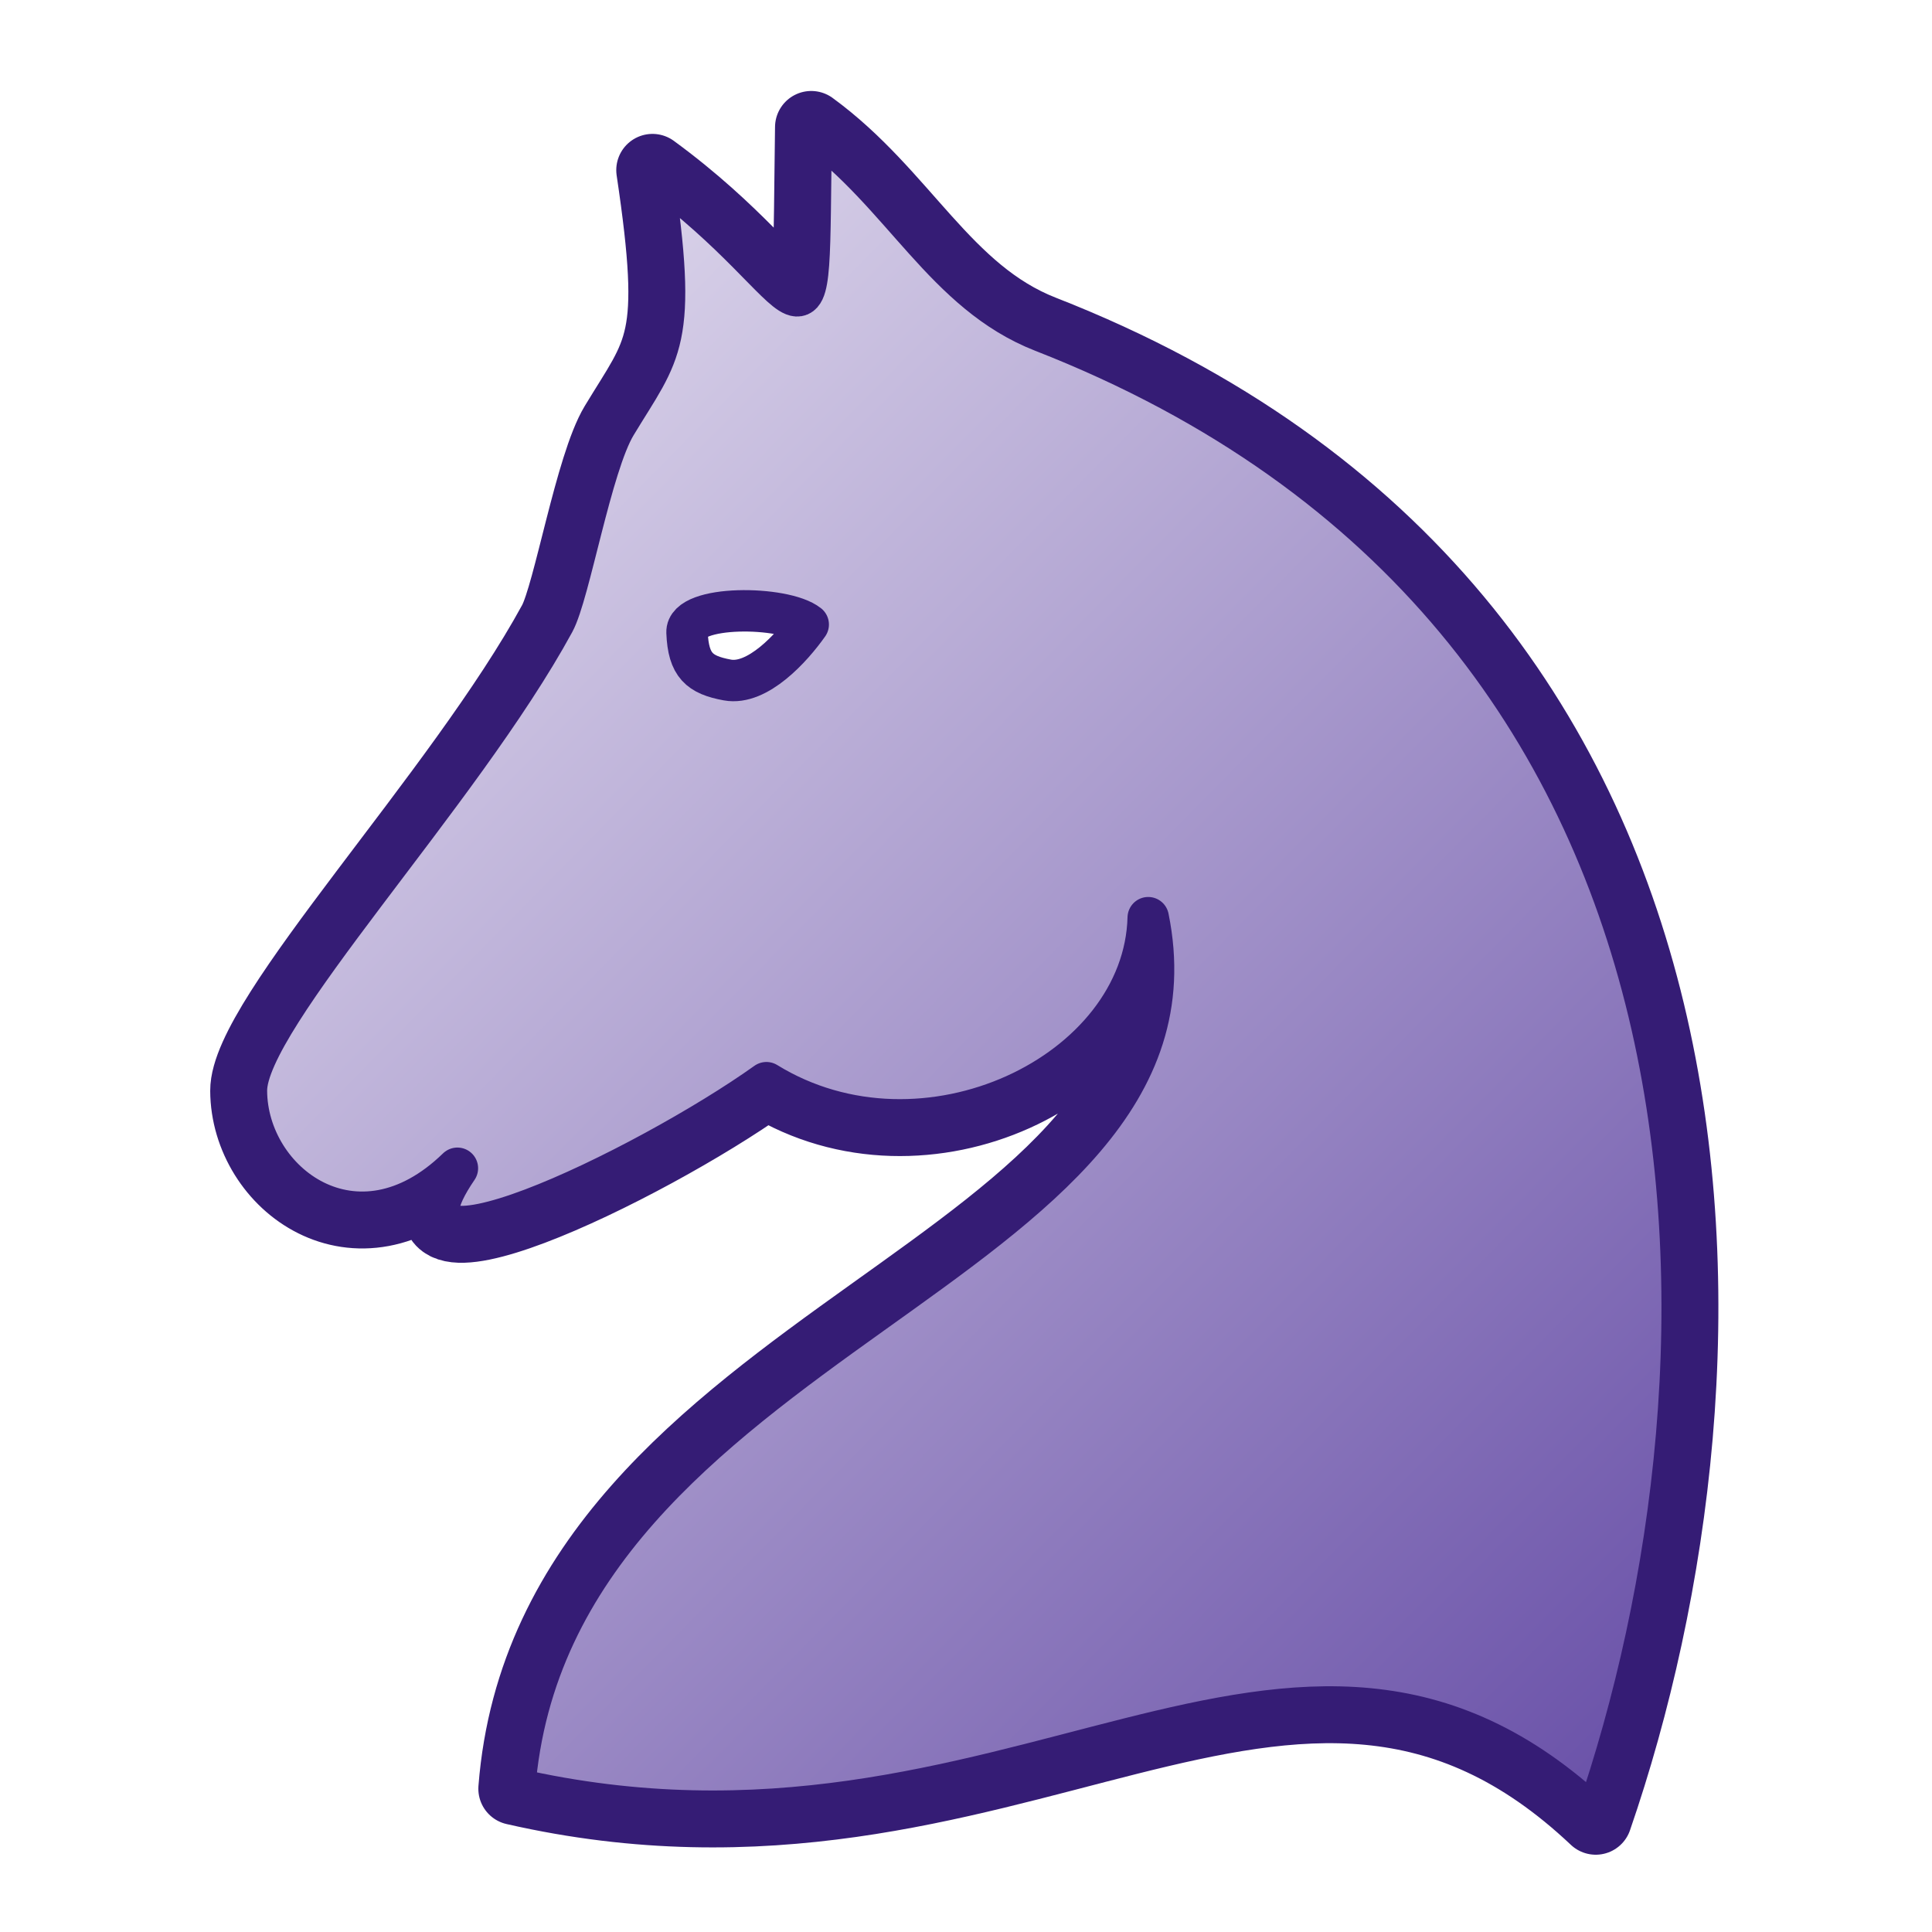
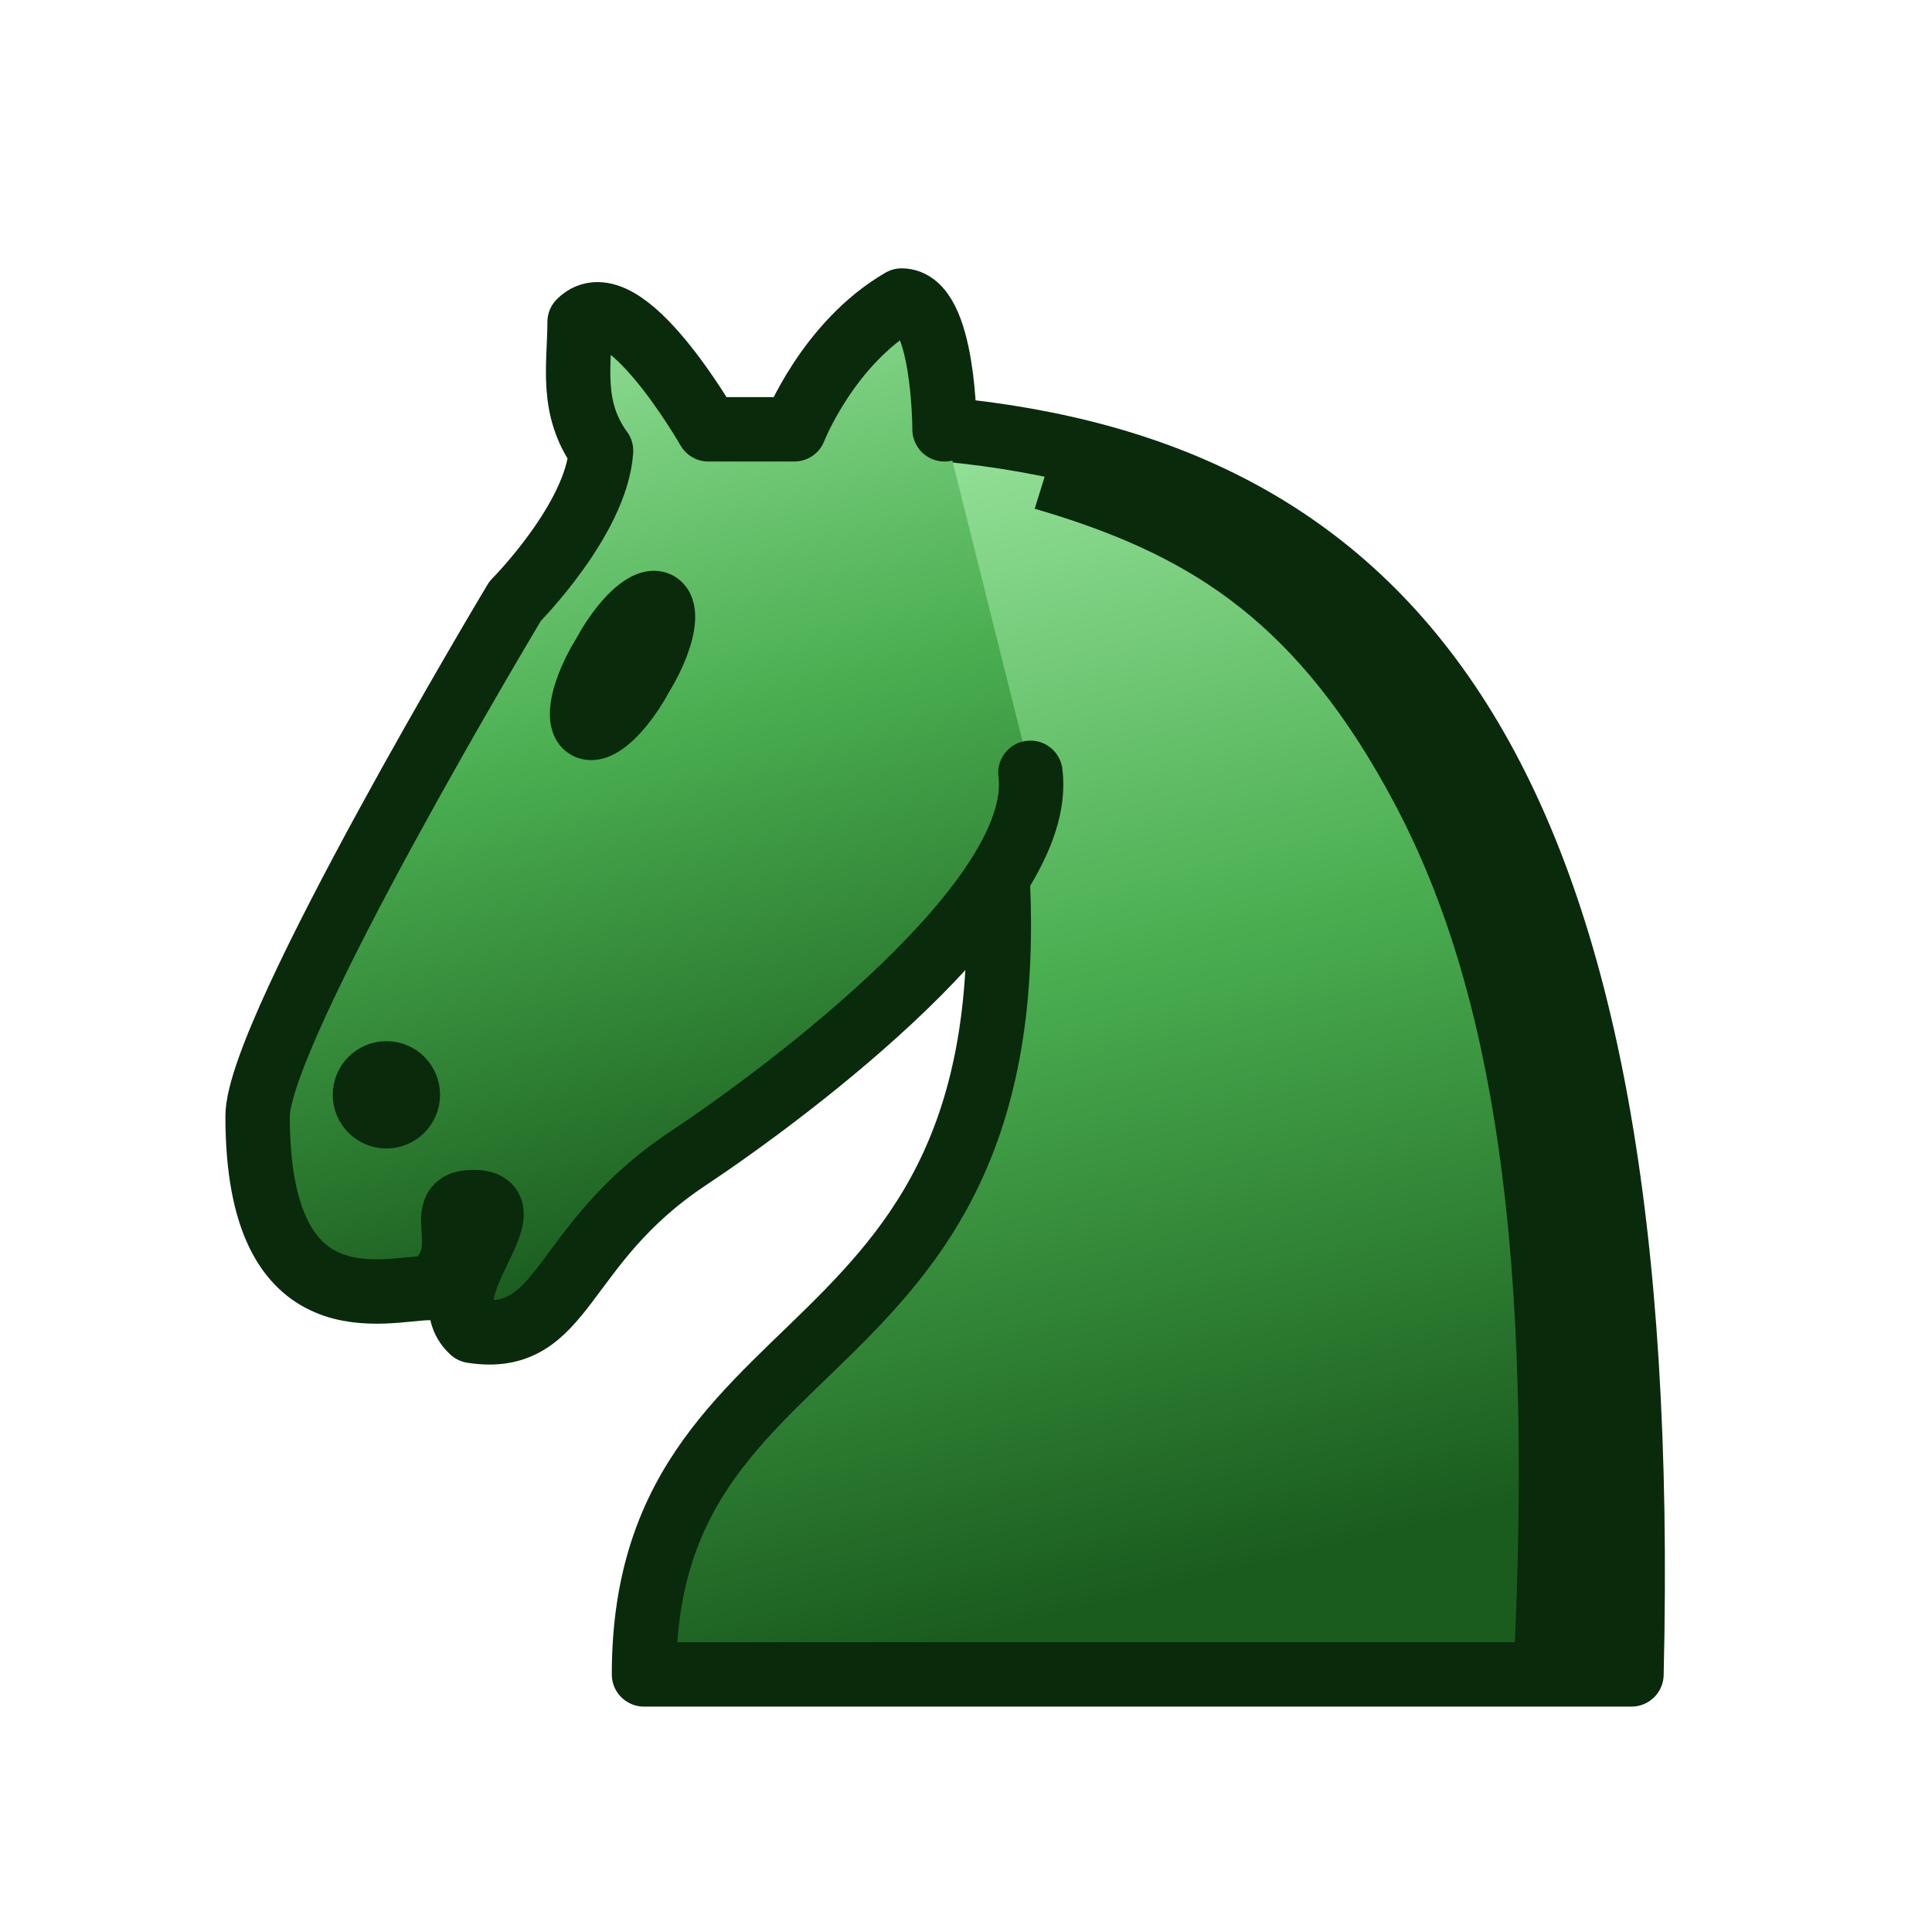
- <svg xmlns="http://www.w3.org/2000/svg" xmlns:xlink="http://www.w3.org/1999/xlink" id="knight" width="700pt" height="700pt" viewBox="0 0 933.333 933.333">
-   <style id="style-base">.base{fill-opacity:1;fill-rule:evenodd;stroke-miterlimit:4;stroke-dasharray:none;stroke-linecap:round;stroke-linejoin:round;stroke-opacity:1}.stroke-color{stroke:#351c75}</style>
-   <defs id="defs36222">
-     <linearGradient id="fillGradient">
-       <stop id="stop0" offset="0" style="stop-color:#d9d2e9;stop-opacity:1" />
-       <stop id="stop1" offset="1" style="stop-color:#674ea7;stop-opacity:1" />
+ <svg xmlns="http://www.w3.org/2000/svg" viewBox="0 0 45 45">
+   <defs>
+     <linearGradient id="bGrad" x1="0.2" y1="1" x2="0" y2="0">
+       <stop offset="0%" stop-color="#1a5c1e" />
+       <stop offset="50%" stop-color="#4aae50" />
+       <stop offset="100%" stop-color="#a0e8a4" />
    </linearGradient>
-     <linearGradient xlink:href="#fillGradient" id="main-gradient" x1="163.677" x2="741.164" y1="244.156" y2="814.156" gradientTransform="translate(-23.077 -23.377)scale(1.10882)" gradientUnits="userSpaceOnUse" />
  </defs>
-   <path id="boundary" d="M391.91 61.45c-1.872 129.02 4.719 80.296-76.698 20.736 12.565 84.162 4.036 86.935-17.714 122.95-11.903 19.71-22.394 81.77-29.842 95.449-45.132 82.89-148.785 191.103-148.607 226.381.227 44.656 53.337 84.63 101.92 37.407-45.452 66.536 91.773-.302 149.28-41.341 76.122 46.86 182.47-4.418 184.447-79.712 34.64 170.31-288.835 199.89-306.114 420.796 241.083 55.034 375.362-124.27 522.306 14.384 75.118-217.801 82.05-581.866-267.162-718.365-47.462-18.553-67.401-66.275-111.817-98.685Z" class="base stroke-color" style="fill:none;stroke-width:35" />
-   <path id="main" d="M391.91 61.45c-1.872 129.02 4.719 80.296-76.698 20.736 12.565 84.162 4.036 86.935-17.714 122.95-11.903 19.71-22.394 81.77-29.842 95.449-45.132 82.89-148.785 191.103-148.607 226.381.227 44.656 53.337 84.63 101.92 37.407-45.452 66.536 91.773-.302 149.28-41.341 76.122 46.86 182.47-4.418 184.447-79.712 34.64 170.31-288.835 199.89-306.114 420.796 241.083 55.034 375.362-124.27 522.306 14.384 75.118-217.801 82.05-581.866-267.162-718.365-47.462-18.553-67.401-66.275-111.817-98.685Zm-1.458 240.252c-7.892 11.198-24.49 29.475-39.052 26.8-13.465-2.475-18.883-7.04-19.504-22.984-.523-13.426 47.048-12.993 58.556-3.816" class="base stroke-color" style="fill:url(#main-gradient);stroke-width:20" />
+   <g fill="none" fill-rule="evenodd" stroke="#0a2a0c" stroke-linecap="round" stroke-linejoin="round" stroke-width="1.5">
+     <path fill="url(#bGrad)" d="M22 10c10.5 1 16.5 8 16 29H15c0-9 10-6.5 8-21" />
+     <path fill="url(#bGrad)" d="M24 18c.38 2.91-5.55 7.37-8 9-3 2-2.82 4.34-5 4-1.04-.94 1.41-3.04 0-3-1 0 .19 1.23-1 2-1 0-4 1-4-4 0-2 6-12 6-12s1.89-1.9 2-3.5c-.73-1-.5-2-.5-3 1-1 3 2.5 3 2.5h2s.78-2 2.5-3c1 0 1 3 1 3" />
+     <path fill="#0a2a0c" stroke="#0a2a0c" d="M9.5 25.5a.5.5 0 1 1-1 0 .5.5 0 1 1 1 0m5.43-9.75a.5 1.5 30 1 1-.86-.5.5 1.5 30 1 1 .86.5" />
+     <path fill="#0a2a0c" stroke="none" d="m24.55 10.4-.45 1.45.5.15c3.15 1 5.65 2.49 7.9 6.75S35.75 29.06 35.25 39l-.05.5h2.25l.05-.5c.5-10.06-.88-16.85-3.25-21.34s-5.79-6.64-9.19-7.16z" />
+   </g>
</svg>
